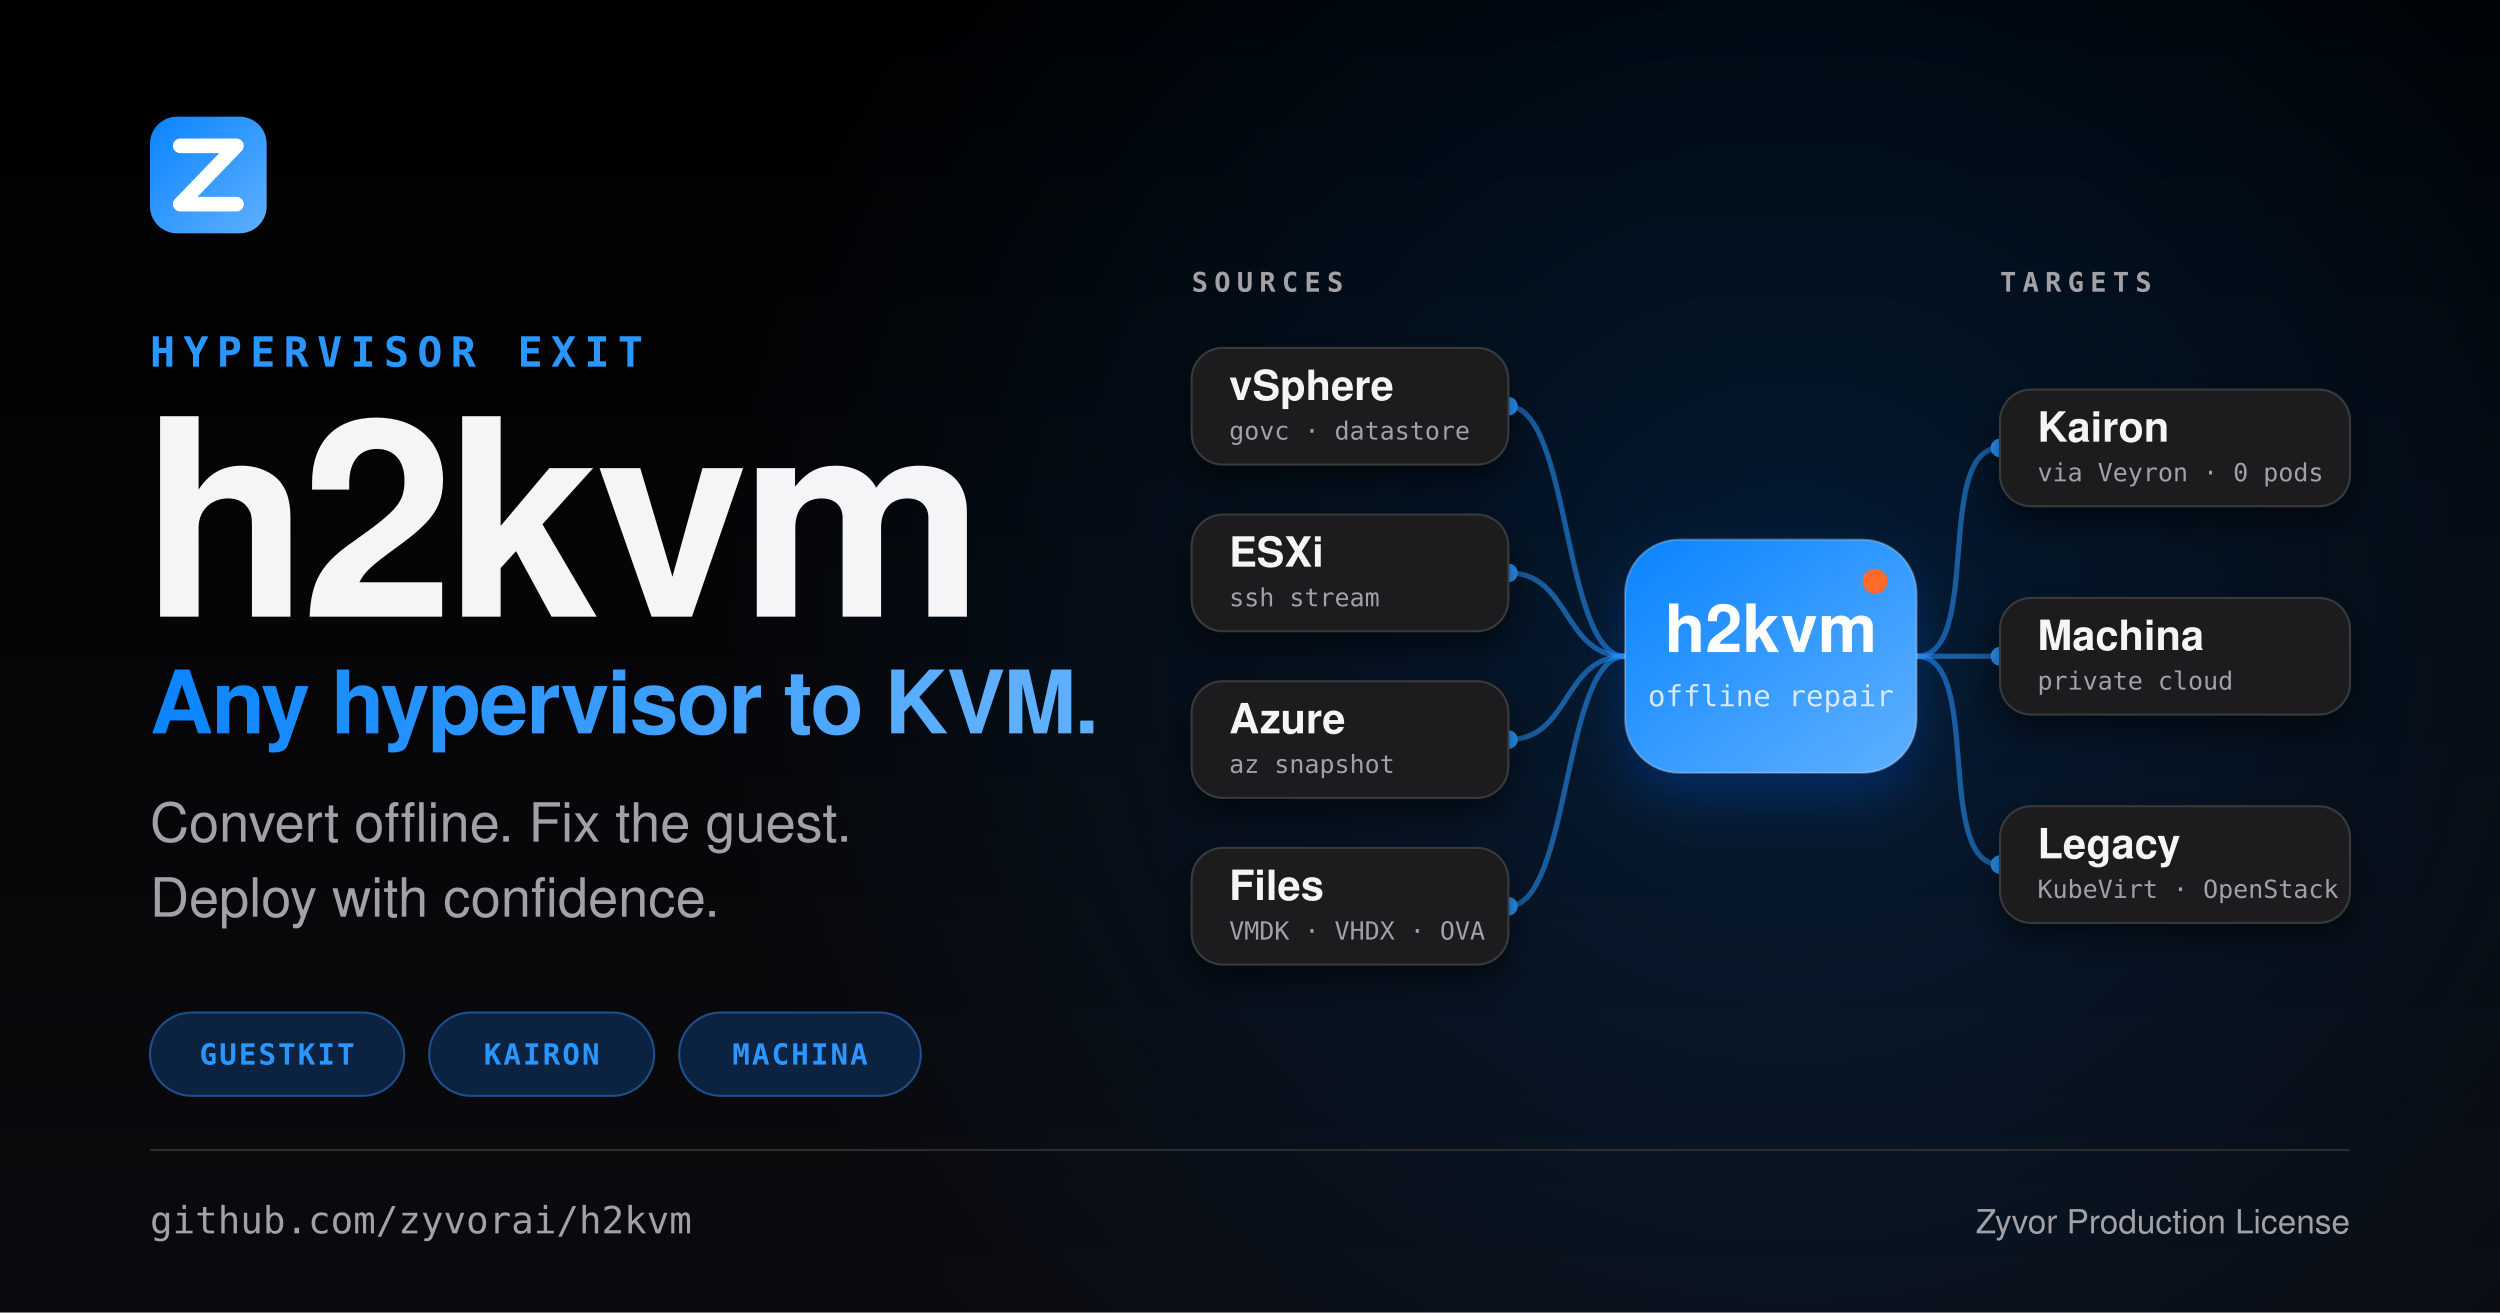
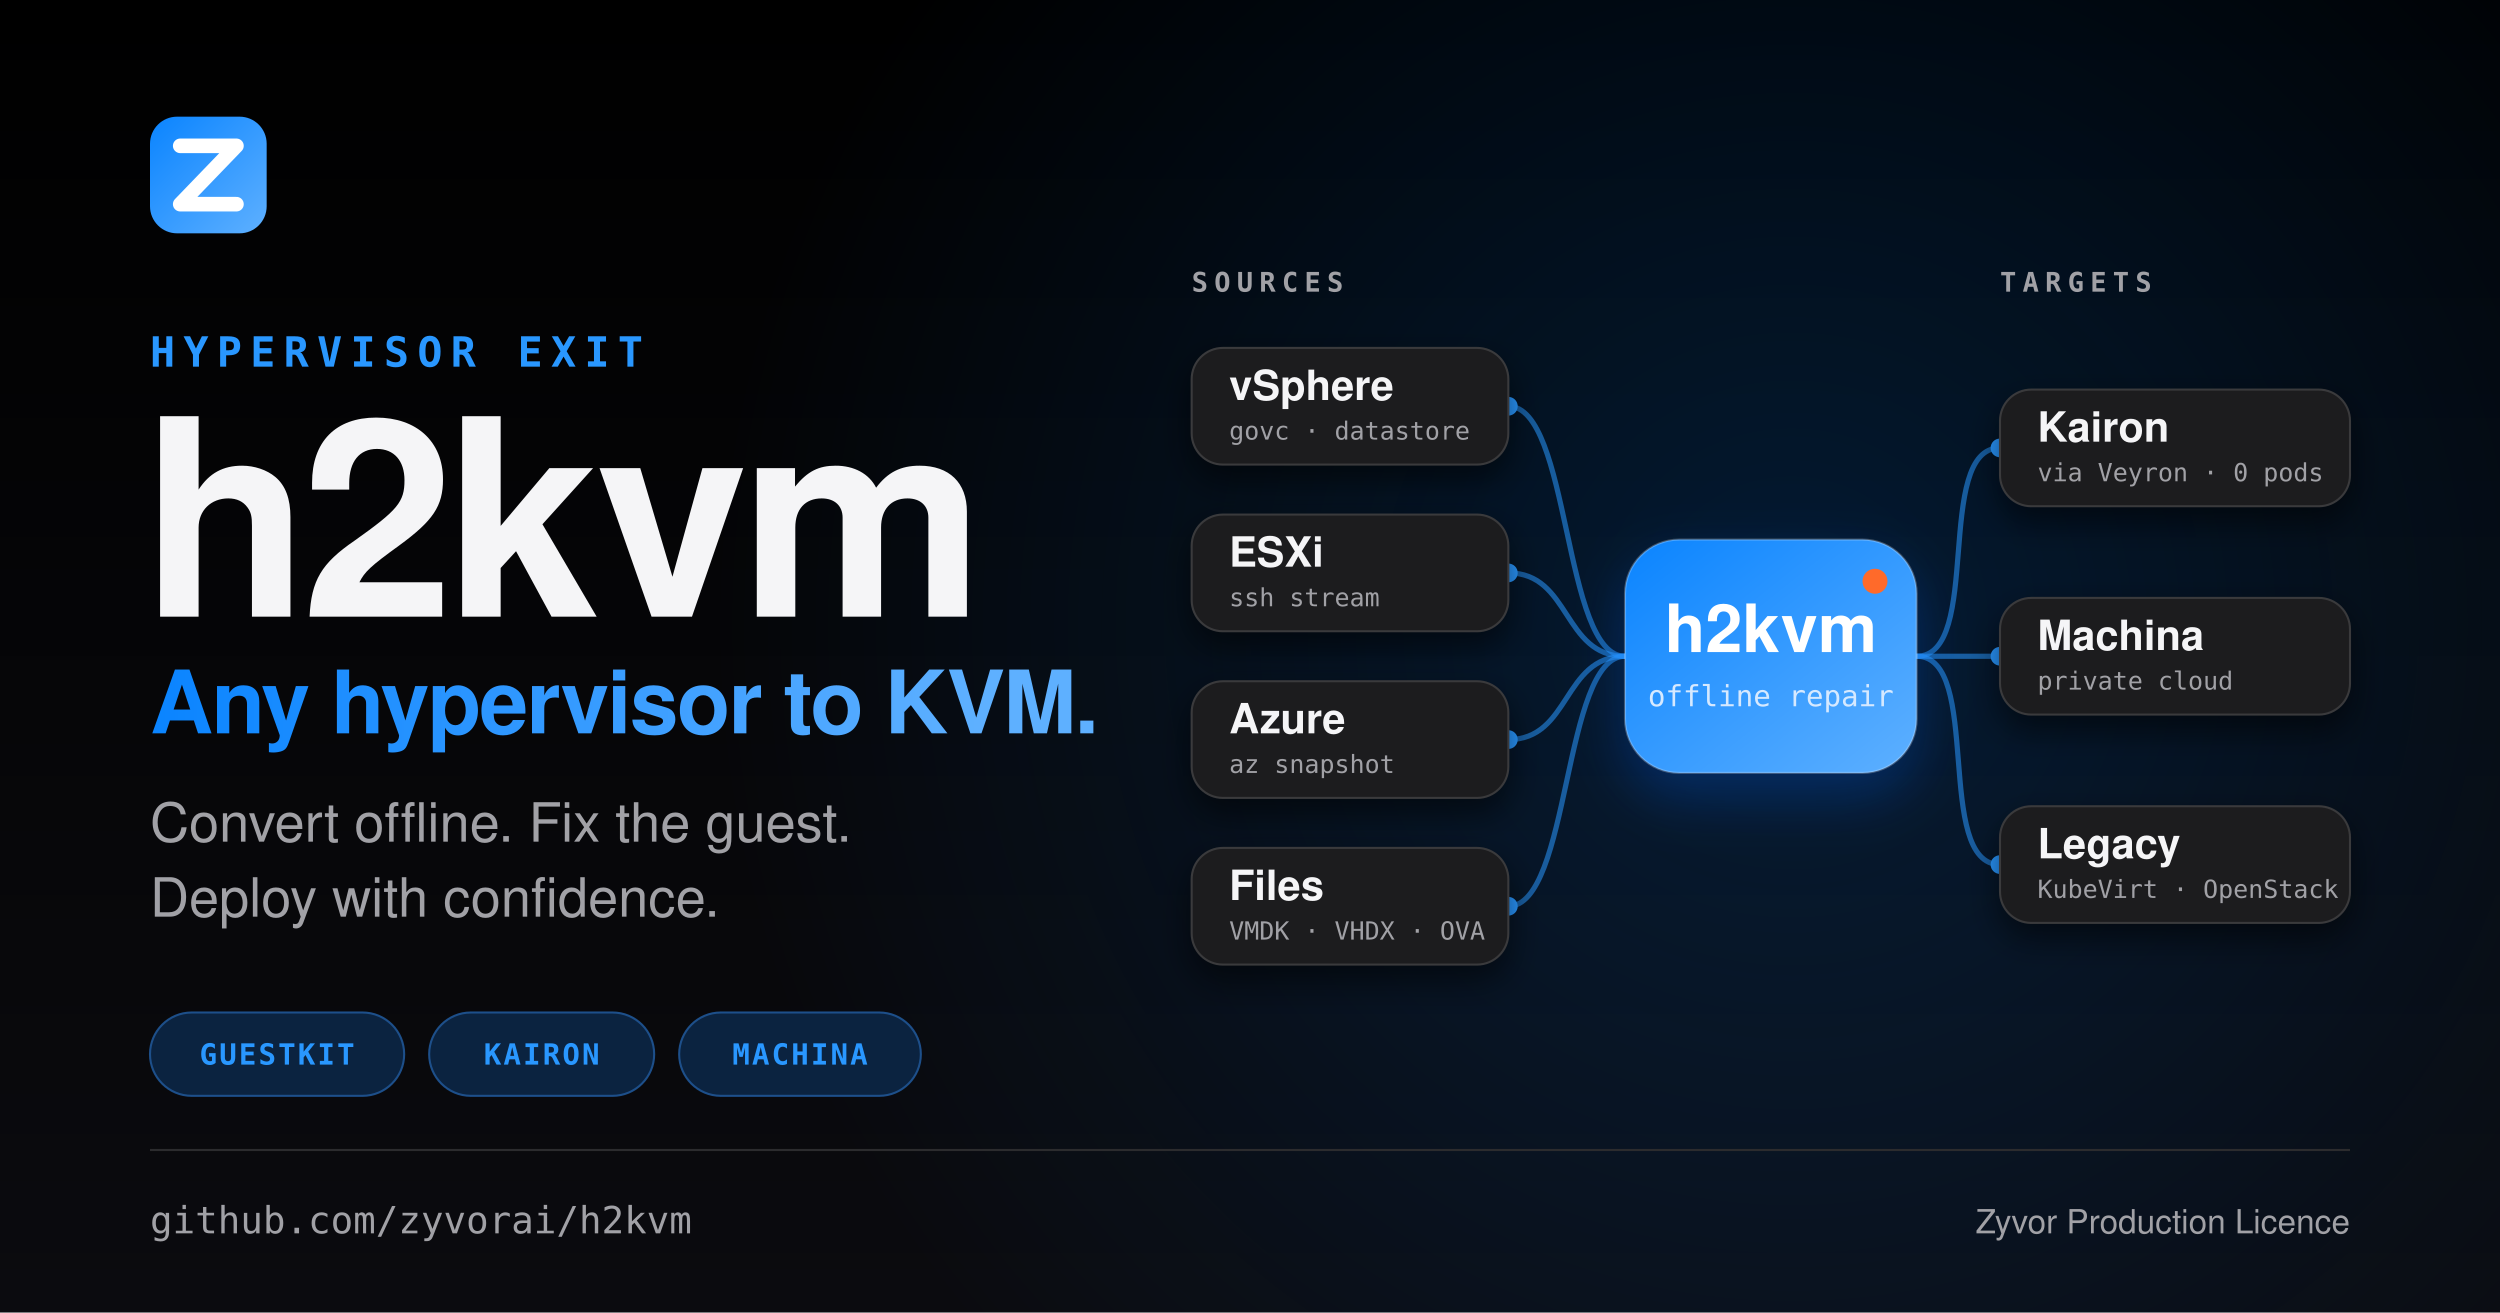
<svg xmlns="http://www.w3.org/2000/svg" width="1200" height="630" viewBox="0 0 1200 630" role="img" aria-label="h2kvm — Any hypervisor to KVM. Convert offline, fix the guest, deploy with confidence. vSphere, ESXi, Azure and files in; Kairon and Machina out, with KubeVirt and OpenStack as legacy targets.">
  <defs>
    <linearGradient id="bg" x1="0" y1="0" x2="0" y2="630" gradientUnits="userSpaceOnUse">
      <stop offset="0" stop-color="#000000" />
      <stop offset="1" stop-color="#0b0b0f" />
    </linearGradient>
    <radialGradient id="wash" cx="860" cy="300" r="520" gradientUnits="userSpaceOnUse">
      <stop offset="0" stop-color="#0071e3" stop-opacity="0.20" />
      <stop offset="0.6" stop-color="#0071e3" stop-opacity="0.08" />
      <stop offset="1" stop-color="#0071e3" stop-opacity="0" />
    </radialGradient>
    <linearGradient id="blue" x1="0" y1="0" x2="1" y2="1">
      <stop offset="0" stop-color="#0a84ff" />
      <stop offset="1" stop-color="#5eb0ff" />
    </linearGradient>
    <linearGradient id="blueText" x1="72" y1="0" x2="470" y2="0" gradientUnits="userSpaceOnUse">
      <stop offset="0" stop-color="#0a84ff" />
      <stop offset="1" stop-color="#5eb0ff" />
    </linearGradient>
    <filter id="shadow" x="-20%" y="-30%" width="140%" height="190%" color-interpolation-filters="sRGB">
      <feGaussianBlur in="SourceAlpha" stdDeviation="8" />
      <feOffset dy="7" result="b" />
      <feColorMatrix in="b" type="matrix" values="0 0 0 0 0  0 0 0 0 0  0 0 0 0 0  0 0 0 0.55 0" result="s" />
      <feMerge>
        <feMergeNode in="s" />
        <feMergeNode in="SourceGraphic" />
      </feMerge>
    </filter>
    <filter id="glow" x="-30%" y="-40%" width="160%" height="200%" color-interpolation-filters="sRGB">
      <feGaussianBlur in="SourceAlpha" stdDeviation="13" />
      <feOffset dy="11" result="b" />
      <feColorMatrix in="b" type="matrix" values="0 0 0 0 0.0  0 0 0 0 0.35  0 0 0 0 0.9  0 0 0 0.30 0" result="s" />
      <feMerge>
        <feMergeNode in="s" />
        <feMergeNode in="SourceGraphic" />
      </feMerge>
    </filter>
  </defs>
  <rect width="1200" height="630" fill="url(#bg)" />
  <rect width="1200" height="630" fill="url(#wash)" />
  <rect x="72" y="56" width="56" height="56" rx="13" fill="url(#blue)" />
  <path d="M86.5 70 113.5 70 86.5 98 113.5 98" fill="none" stroke="#ffffff" stroke-width="7" stroke-linecap="round" stroke-linejoin="round" />
  <text x="72" y="176" font-family="'Menlo','JetBrains Mono',monospace" font-size="20" font-weight="700" letter-spacing="4" fill="#2997ff">HYPERVISOR EXIT</text>
  <text x="68" y="296" font-family="'Helvetica Neue',Helvetica,Arial,sans-serif" font-size="132" font-weight="700" letter-spacing="-4" fill="#f5f5f7">h2kvm</text>
  <text x="72" y="352" font-family="'Helvetica Neue',Helvetica,Arial,sans-serif" font-size="42" font-weight="600" letter-spacing="-0.8" fill="url(#blueText)">Any hypervisor to KVM.</text>
  <g font-family="'Helvetica Neue',Helvetica,Arial,sans-serif" font-size="26" fill="#a1a1a6">
    <text x="72" y="404">Convert offline. Fix the guest.</text>
    <text x="72" y="440">Deploy with confidence.</text>
  </g>
  <g>
    <rect x="72" y="486" width="122" height="40" rx="20" fill="#0b2340" stroke="#1d4f8a" />
    <text x="133.0" y="511" text-anchor="middle" font-family="'Menlo','JetBrains Mono',monospace" font-size="14" font-weight="700" letter-spacing="1" fill="#2997ff">GUESTKIT</text>
    <rect x="206" y="486" width="108" height="40" rx="20" fill="#0b2340" stroke="#1d4f8a" />
    <text x="260.0" y="511" text-anchor="middle" font-family="'Menlo','JetBrains Mono',monospace" font-size="14" font-weight="700" letter-spacing="1" fill="#2997ff">KAIRON</text>
    <rect x="326" y="486" width="116" height="40" rx="20" fill="#0b2340" stroke="#1d4f8a" />
    <text x="384.0" y="511" text-anchor="middle" font-family="'Menlo','JetBrains Mono',monospace" font-size="14" font-weight="700" letter-spacing="1" fill="#2997ff">MACHINA</text>
  </g>
  <text x="572" y="140" font-family="'Menlo','JetBrains Mono',monospace" font-size="13" font-weight="700" letter-spacing="3" fill="#a1a1a6">SOURCES</text>
  <text x="960" y="140" font-family="'Menlo','JetBrains Mono',monospace" font-size="13" font-weight="700" letter-spacing="3" fill="#a1a1a6">TARGETS</text>
  <g fill="none" stroke="#2997ff" stroke-opacity="0.55" stroke-width="2.5" stroke-linecap="round">
    <path d="M724 195 C 754 195, 750 315, 780 315" />
    <path d="M724 275 C 754 275, 750 315, 780 315" />
    <path d="M724 355 C 754 355, 750 315, 780 315" />
    <path d="M724 435 C 754 435, 750 315, 780 315" />
    <path d="M920 315 C 952 315, 928 215, 960 215" />
    <path d="M920 315 C 952 315, 928 315, 960 315" />
    <path d="M920 315 C 952 315, 928 415, 960 415" />
  </g>
  <g fill="#2997ff">
    <circle cx="724" cy="195" r="4.5" />
    <circle cx="724" cy="275" r="4.5" />
    <circle cx="724" cy="355" r="4.5" />
    <circle cx="724" cy="435" r="4.5" />
    <circle cx="960" cy="215" r="4.5" />
    <circle cx="960" cy="315" r="4.5" />
    <circle cx="960" cy="415" r="4.5" />
  </g>
  <g>
    <rect x="572" y="167" width="152" height="56" rx="15" fill="#1c1c1e" stroke="#3a3a3c" filter="url(#shadow)" />
    <text x="590" y="192" font-family="'Helvetica Neue',Helvetica,Arial,sans-serif" font-size="20" font-weight="700" fill="#f5f5f7">vSphere</text>
    <text x="590" y="211" font-family="'Menlo','JetBrains Mono',monospace" font-size="12" fill="#a1a1a6">govc · datastore</text>
    <rect x="572" y="247" width="152" height="56" rx="15" fill="#1c1c1e" stroke="#3a3a3c" filter="url(#shadow)" />
    <text x="590" y="272" font-family="'Helvetica Neue',Helvetica,Arial,sans-serif" font-size="20" font-weight="700" fill="#f5f5f7">ESXi</text>
    <text x="590" y="291" font-family="'Menlo','JetBrains Mono',monospace" font-size="12" fill="#a1a1a6">ssh stream</text>
    <rect x="572" y="327" width="152" height="56" rx="15" fill="#1c1c1e" stroke="#3a3a3c" filter="url(#shadow)" />
    <text x="590" y="352" font-family="'Helvetica Neue',Helvetica,Arial,sans-serif" font-size="20" font-weight="700" fill="#f5f5f7">Azure</text>
    <text x="590" y="371" font-family="'Menlo','JetBrains Mono',monospace" font-size="12" fill="#a1a1a6">az snapshot</text>
    <rect x="572" y="407" width="152" height="56" rx="15" fill="#1c1c1e" stroke="#3a3a3c" filter="url(#shadow)" />
    <text x="590" y="432" font-family="'Helvetica Neue',Helvetica,Arial,sans-serif" font-size="20" font-weight="700" fill="#f5f5f7">Files</text>
    <text x="590" y="451" font-family="'Menlo','JetBrains Mono',monospace" font-size="12" fill="#a1a1a6">VMDK · VHDX · OVA</text>
    <rect x="960" y="187" width="168" height="56" rx="15" fill="#1c1c1e" stroke="#3a3a3c" filter="url(#shadow)" />
    <text x="978" y="212" font-family="'Helvetica Neue',Helvetica,Arial,sans-serif" font-size="20" font-weight="700" fill="#f5f5f7">Kairon</text>
    <text x="978" y="231" font-family="'Menlo','JetBrains Mono',monospace" font-size="12" fill="#a1a1a6">via Veyron · 0 pods</text>
    <rect x="960" y="287" width="168" height="56" rx="15" fill="#1c1c1e" stroke="#3a3a3c" filter="url(#shadow)" />
    <text x="978" y="312" font-family="'Helvetica Neue',Helvetica,Arial,sans-serif" font-size="20" font-weight="700" fill="#f5f5f7">Machina</text>
    <text x="978" y="331" font-family="'Menlo','JetBrains Mono',monospace" font-size="12" fill="#a1a1a6">private cloud</text>
    <rect x="960" y="387" width="168" height="56" rx="15" fill="#1c1c1e" stroke="#3a3a3c" filter="url(#shadow)" />
    <text x="978" y="412" font-family="'Helvetica Neue',Helvetica,Arial,sans-serif" font-size="20" font-weight="700" fill="#f5f5f7">Legacy</text>
    <text x="978" y="431" font-family="'Menlo','JetBrains Mono',monospace" font-size="12" fill="#a1a1a6">KubeVirt · OpenStack</text>
  </g>
  <rect x="780" y="259" width="140" height="112" rx="26" fill="url(#blue)" filter="url(#glow)" />
  <rect x="780" y="259" width="140" height="112" rx="26" fill="none" stroke="#ffffff" stroke-opacity="0.25" />
  <text x="850.0" y="313" text-anchor="middle" font-family="'Helvetica Neue',Helvetica,Arial,sans-serif" font-size="32" font-weight="700" fill="#ffffff">h2kvm</text>
  <text x="850.0" y="339" text-anchor="middle" font-family="'Menlo','JetBrains Mono',monospace" font-size="14" fill="#d6e9ff">offline repair</text>
  <circle cx="900" cy="279" r="6" fill="#ff6a2a" />
  <line x1="72" y1="552" x2="1128" y2="552" stroke="#2c2c2e" />
  <text x="72" y="592" font-family="'Menlo','JetBrains Mono',monospace" font-size="18" fill="#a1a1a6">github.com/zyvorai/h2kvm</text>
-   <text x="1128" y="592" text-anchor="end" font-family="'Helvetica Neue',Helvetica,Arial,sans-serif" font-size="16" fill="#a1a1a6">Zyvor Production License</text>
+   <text x="1128" y="592" text-anchor="end" font-family="'Helvetica Neue',Helvetica,Arial,sans-serif" font-size="16" fill="#a1a1a6">Zyvor Production Licence</text>
</svg>
